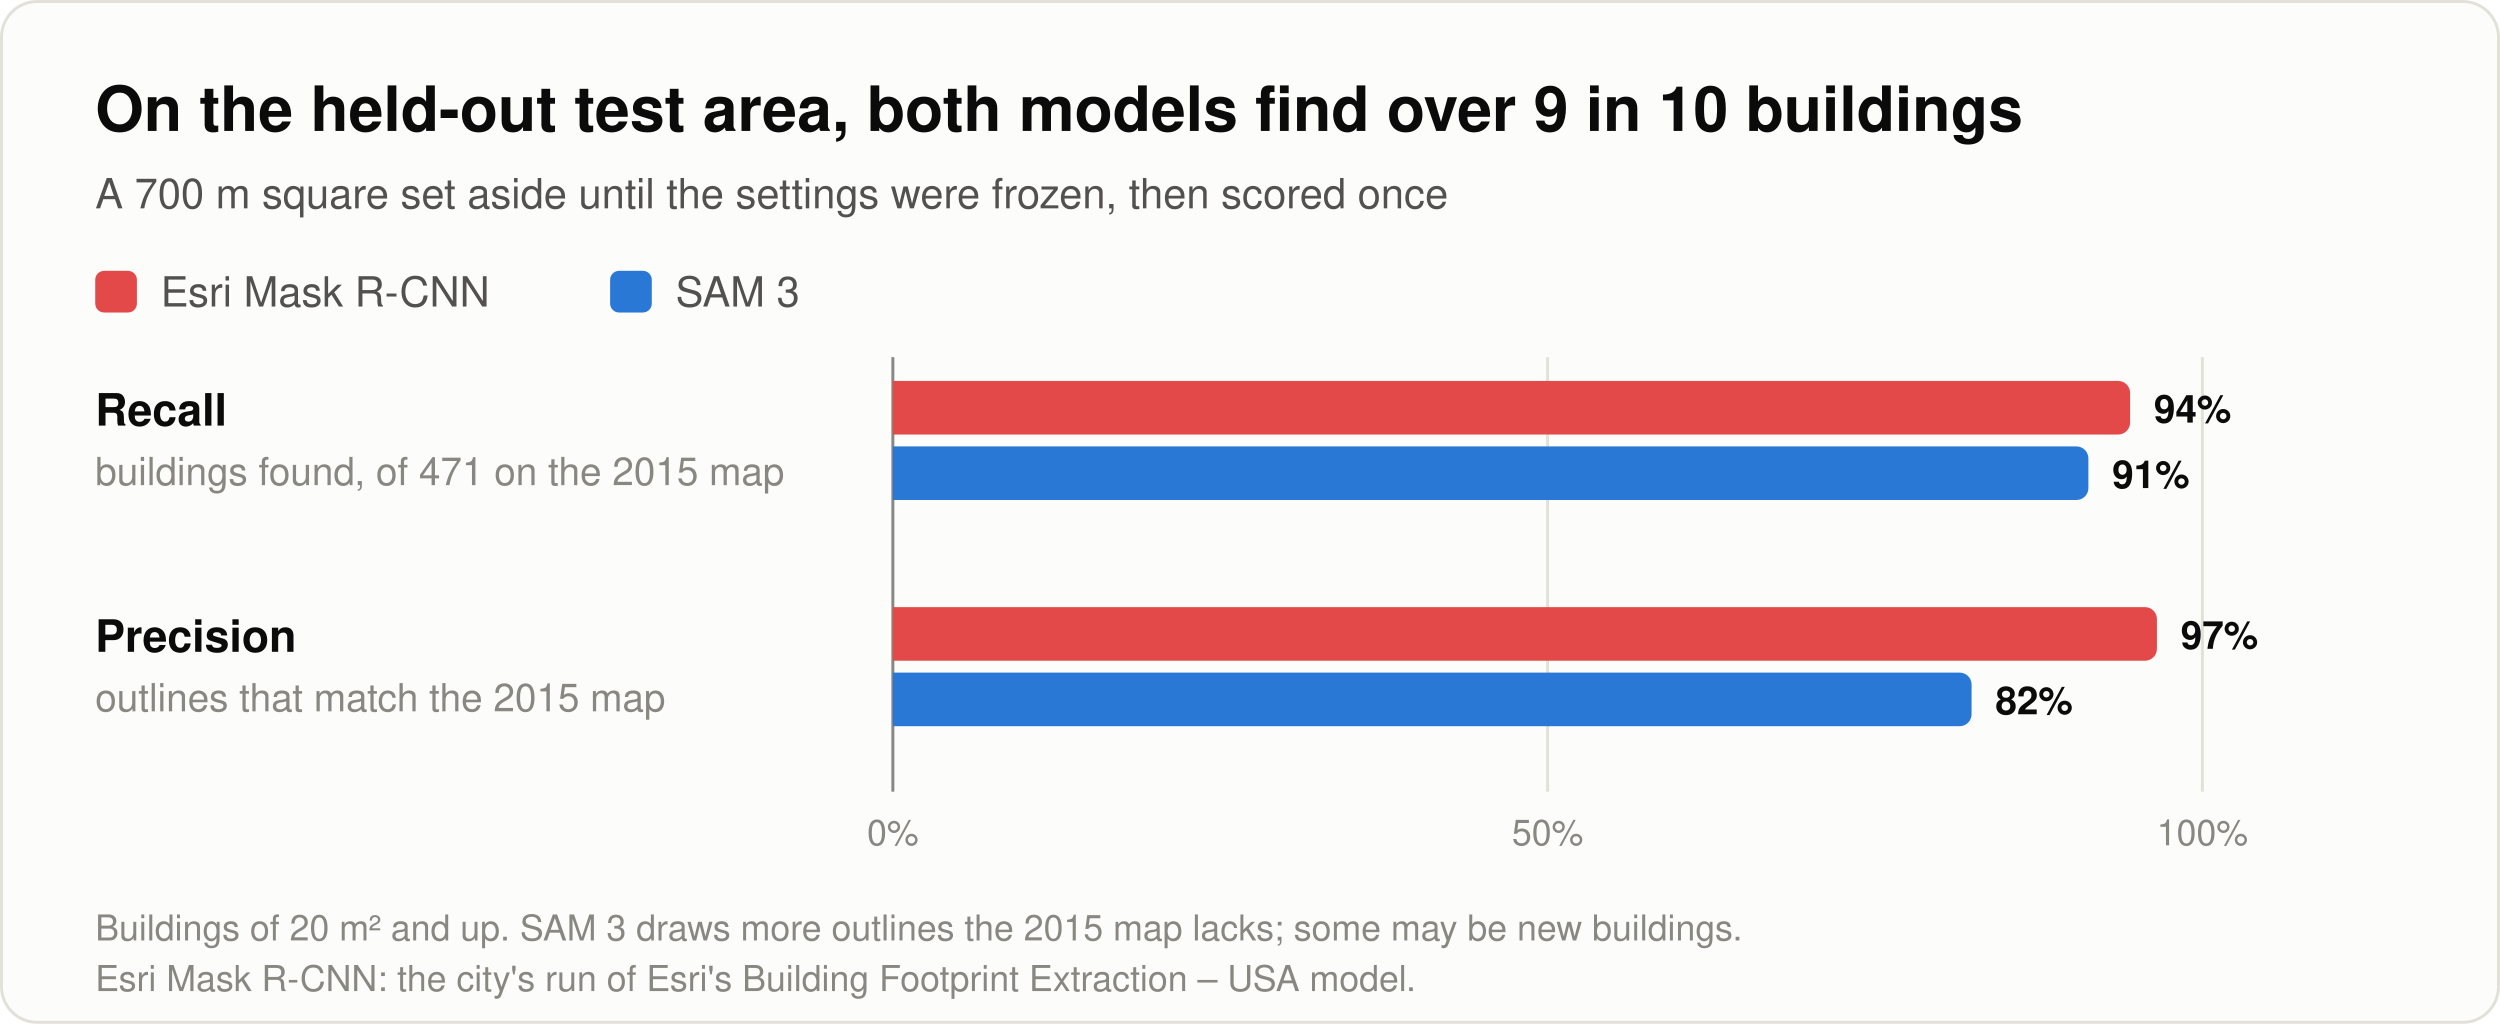
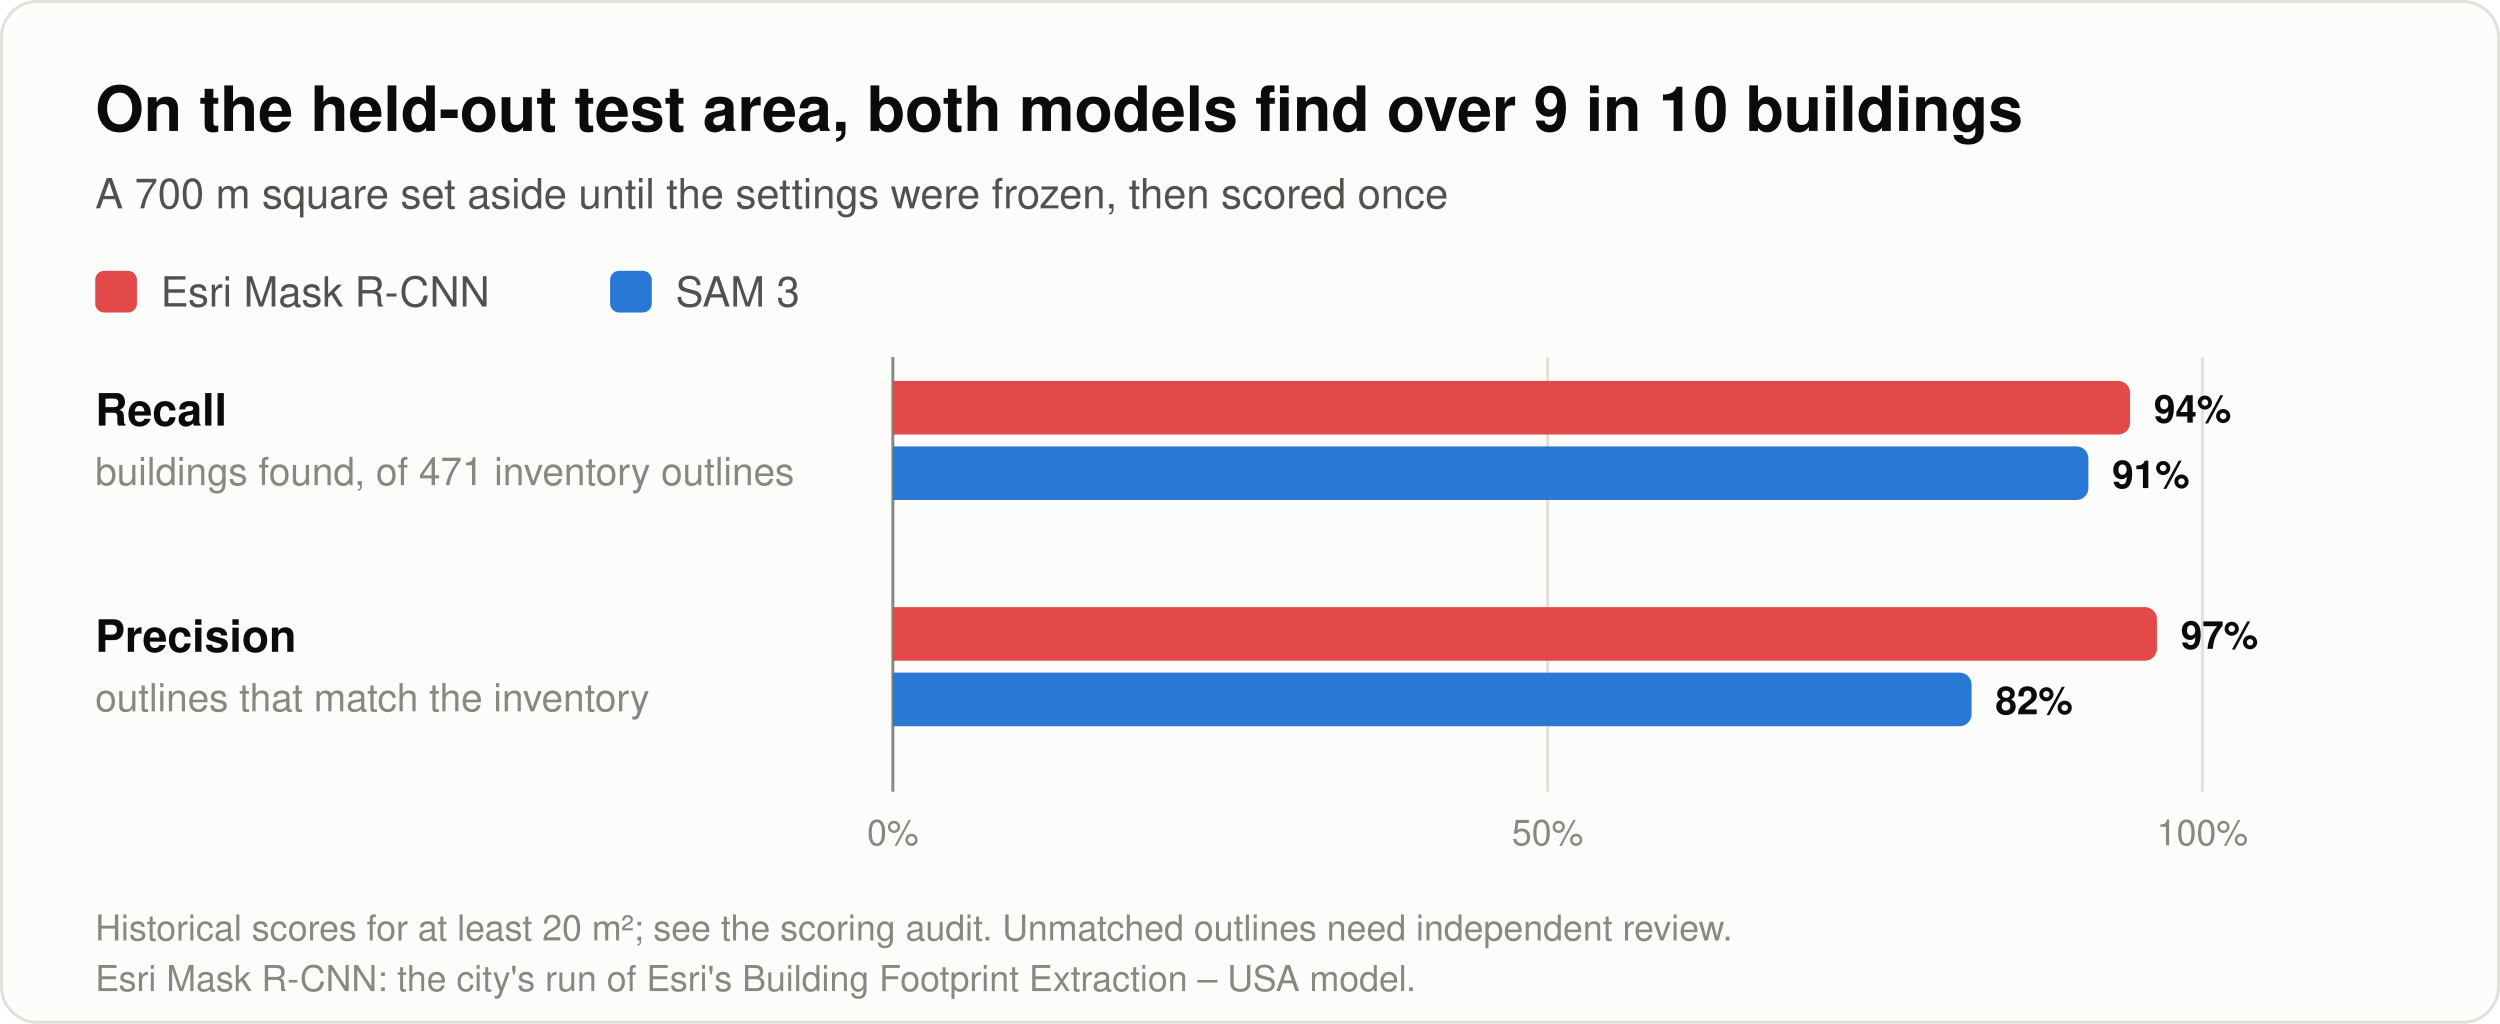
<svg xmlns="http://www.w3.org/2000/svg" width="840" height="344" viewBox="0 0 840 344" font-family="-apple-system, BlinkMacSystemFont, 'Segoe UI', Helvetica, Arial, sans-serif">
  <rect x="0.5" y="0.5" width="839" height="343" rx="12" fill="#fcfcfb" stroke="#e1e0d9" />
  <text x="32" y="44" font-size="21" font-weight="700" text-anchor="start" fill="#0b0b0b">On the held-out test area, both models find over 9 in 10 buildings</text>
  <text x="32" y="70" font-size="14" font-weight="400" text-anchor="start" fill="#52514e">A 700 m square set aside until the settings were frozen, then scored once</text>
  <rect x="32" y="91" width="14" height="14" rx="3" fill="#e34948" />
  <text x="54" y="103" font-size="14" font-weight="400" text-anchor="start" fill="#52514e">Esri Mask R-CNN</text>
  <rect x="205" y="91" width="14" height="14" rx="3" fill="#2a78d6" />
  <text x="227" y="103" font-size="14" font-weight="400" text-anchor="start" fill="#52514e">SAM 3</text>
  <line x1="300" y1="120" x2="300" y2="266" stroke="#898781" stroke-width="1" />
  <text x="300" y="284" font-size="12" font-weight="400" text-anchor="middle" fill="#898781">0%</text>
  <line x1="520" y1="120" x2="520" y2="266" stroke="#e1e0d9" stroke-width="1" />
  <text x="520" y="284" font-size="12" font-weight="400" text-anchor="middle" fill="#898781">50%</text>
  <line x1="740" y1="120" x2="740" y2="266" stroke="#e1e0d9" stroke-width="1" />
  <text x="740" y="284" font-size="12" font-weight="400" text-anchor="middle" fill="#898781">100%</text>
  <text x="32" y="143" font-size="15" font-weight="600" text-anchor="start" fill="#0b0b0b">Recall</text>
-   <text x="32" y="163" font-size="13" font-weight="400" text-anchor="start" fill="#898781">buildings found, of 471 on the 2015 map</text>
+   <text x="32" y="163" font-size="13" font-weight="400" text-anchor="start" fill="#898781">buildings found, of 471 inventory outlines</text>
  <path d="M300 128h411.711a4 4 0 0 1 4 4v10a4 4 0 0 1 -4 4h-411.711z" fill="#e34948" />
  <text x="723.711" y="142" font-size="13" font-weight="600" text-anchor="start" fill="#0b0b0b">94%</text>
  <path d="M300 150h397.699a4 4 0 0 1 4 4v10a4 4 0 0 1 -4 4h-397.699z" fill="#2a78d6" />
  <text x="709.699" y="164" font-size="13" font-weight="600" text-anchor="start" fill="#0b0b0b">91%</text>
  <text x="32" y="219" font-size="15" font-weight="600" text-anchor="start" fill="#0b0b0b">Precision</text>
-   <text x="32" y="239" font-size="13" font-weight="400" text-anchor="start" fill="#898781">outlines that match the 2015 map</text>
+   <text x="32" y="239" font-size="13" font-weight="400" text-anchor="start" fill="#898781">outlines that match the inventory</text>
  <path d="M300 204h420.729a4 4 0 0 1 4 4v10a4 4 0 0 1 -4 4h-420.729z" fill="#e34948" />
  <text x="732.729" y="218" font-size="13" font-weight="600" text-anchor="start" fill="#0b0b0b">97%</text>
  <path d="M300 226h358.452a4 4 0 0 1 4 4v10a4 4 0 0 1 -4 4h-358.452z" fill="#2a78d6" />
  <text x="670.452" y="240" font-size="13" font-weight="600" text-anchor="start" fill="#0b0b0b">82%</text>
-   <text x="32" y="316" font-size="12" font-weight="400" text-anchor="start" fill="#898781">Buildings of 20 m² and up. SAM 3 draws more outlines the 2015 map lacks; some may be new buildings.</text>
+   <text x="32" y="316" font-size="12" font-weight="400" text-anchor="start" fill="#898781">Historical scores for at least 20 m²; see the scoring audit. Unmatched outlines need independent review.</text>
  <text x="32" y="333" font-size="12" font-weight="400" text-anchor="start" fill="#898781">Esri Mask R-CNN: the city's run of Esri's Building Footprint Extraction – USA model.</text>
</svg>
